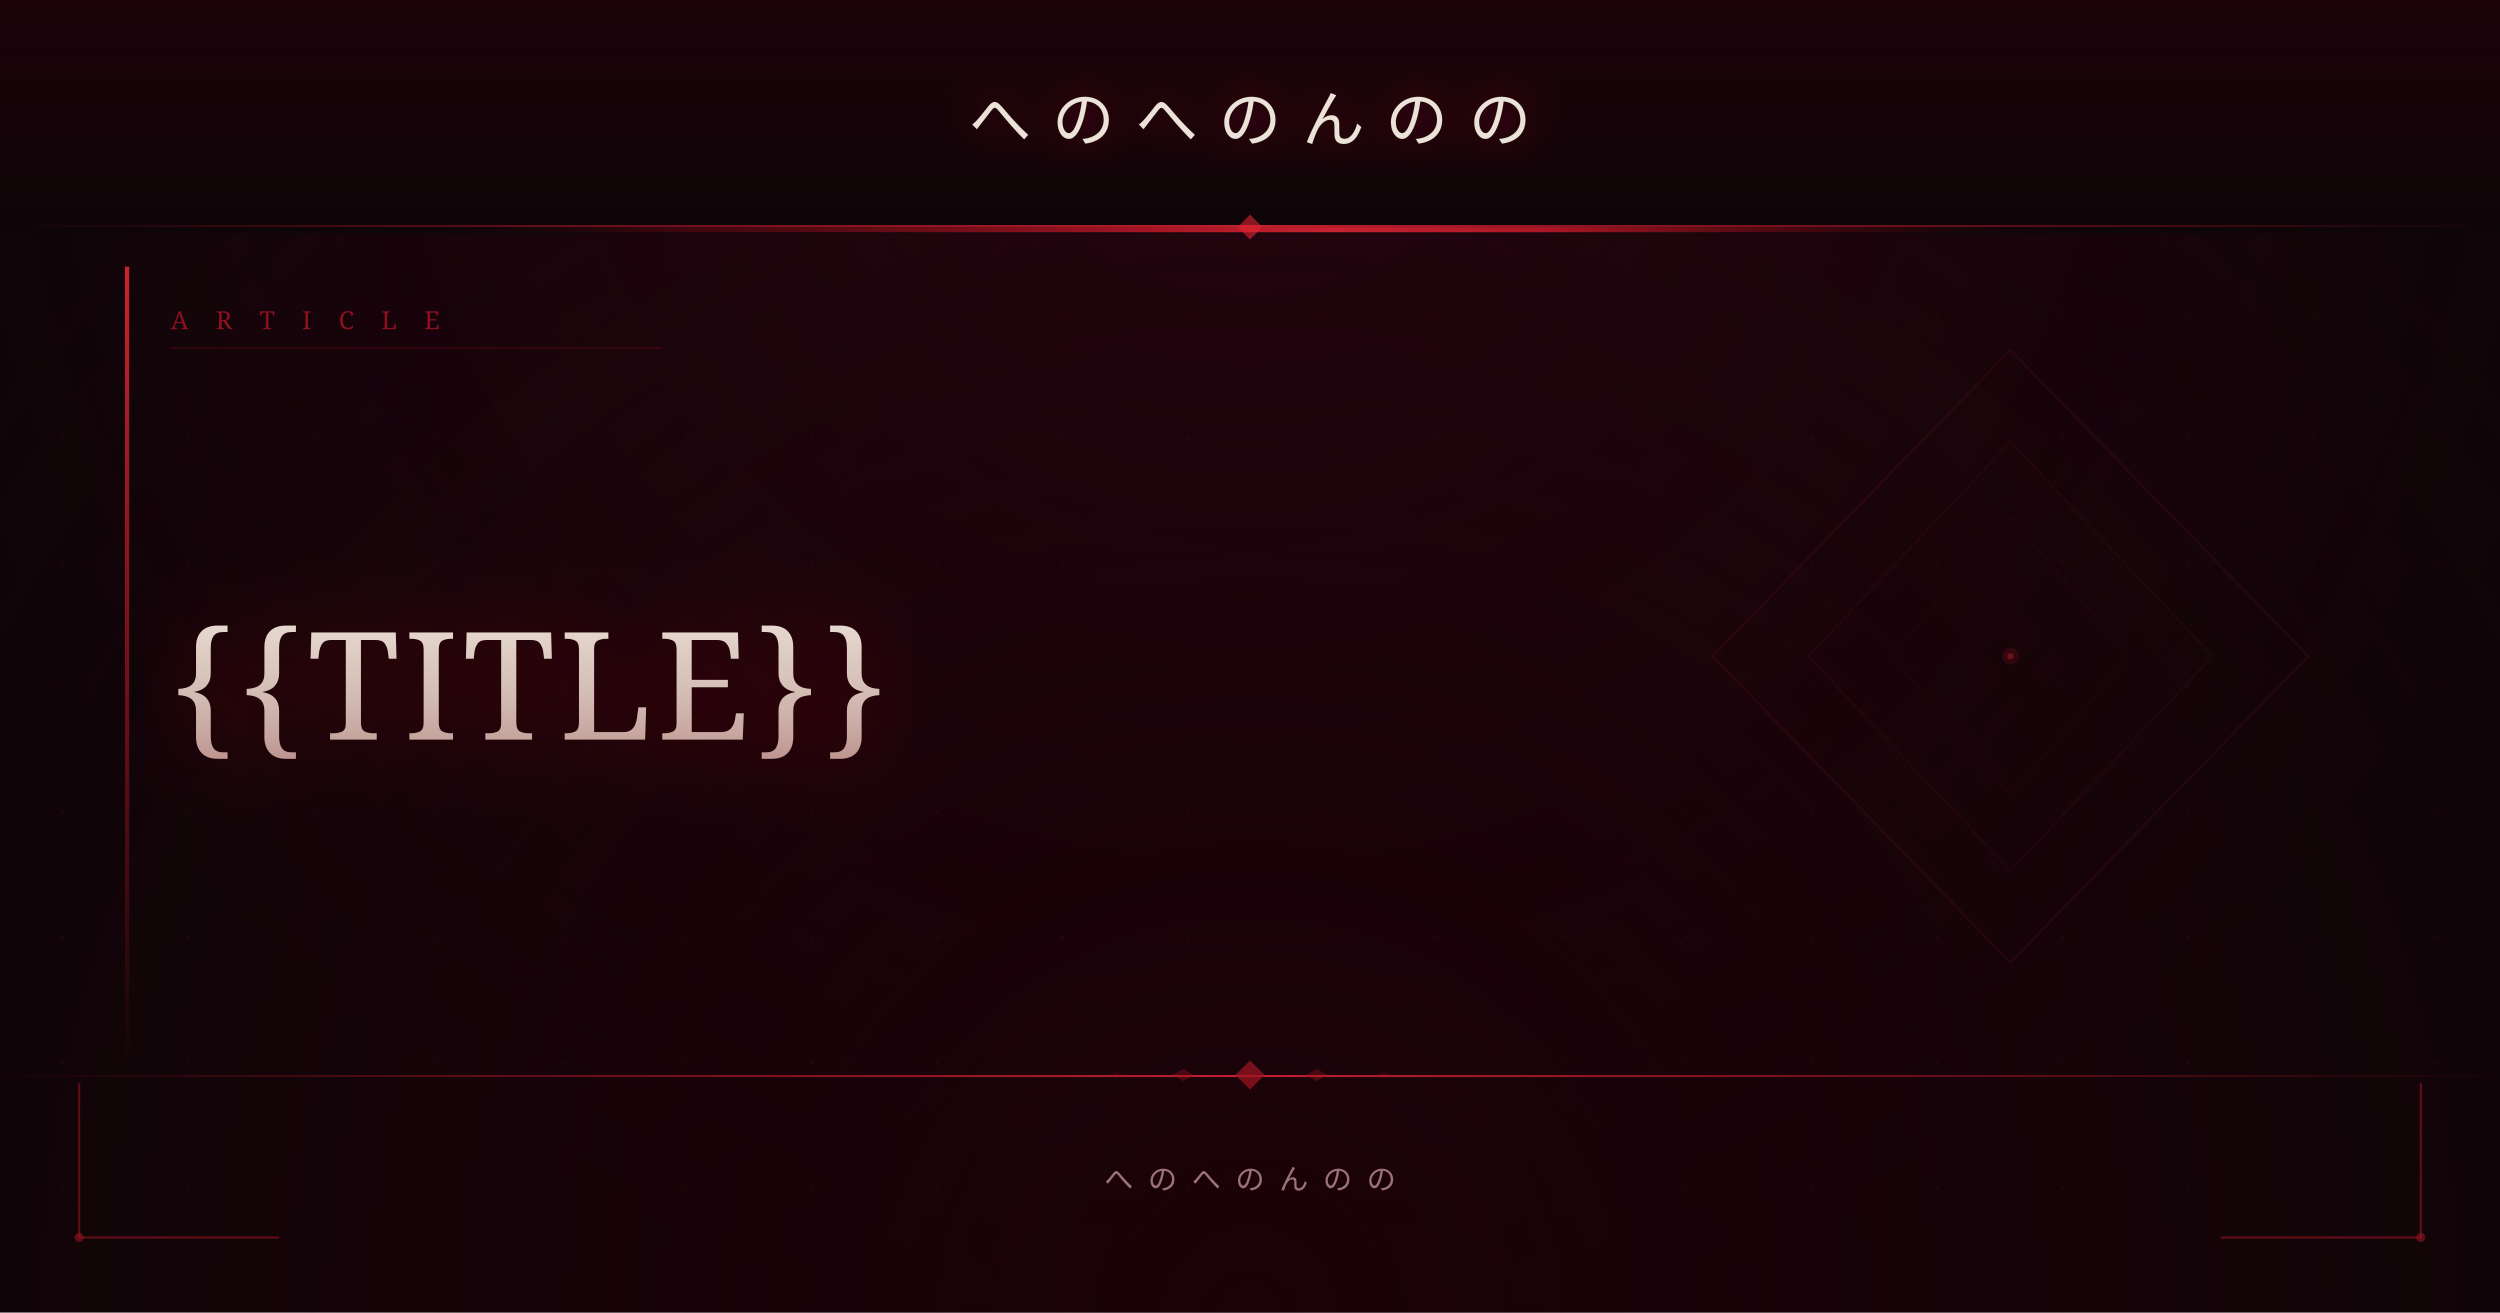
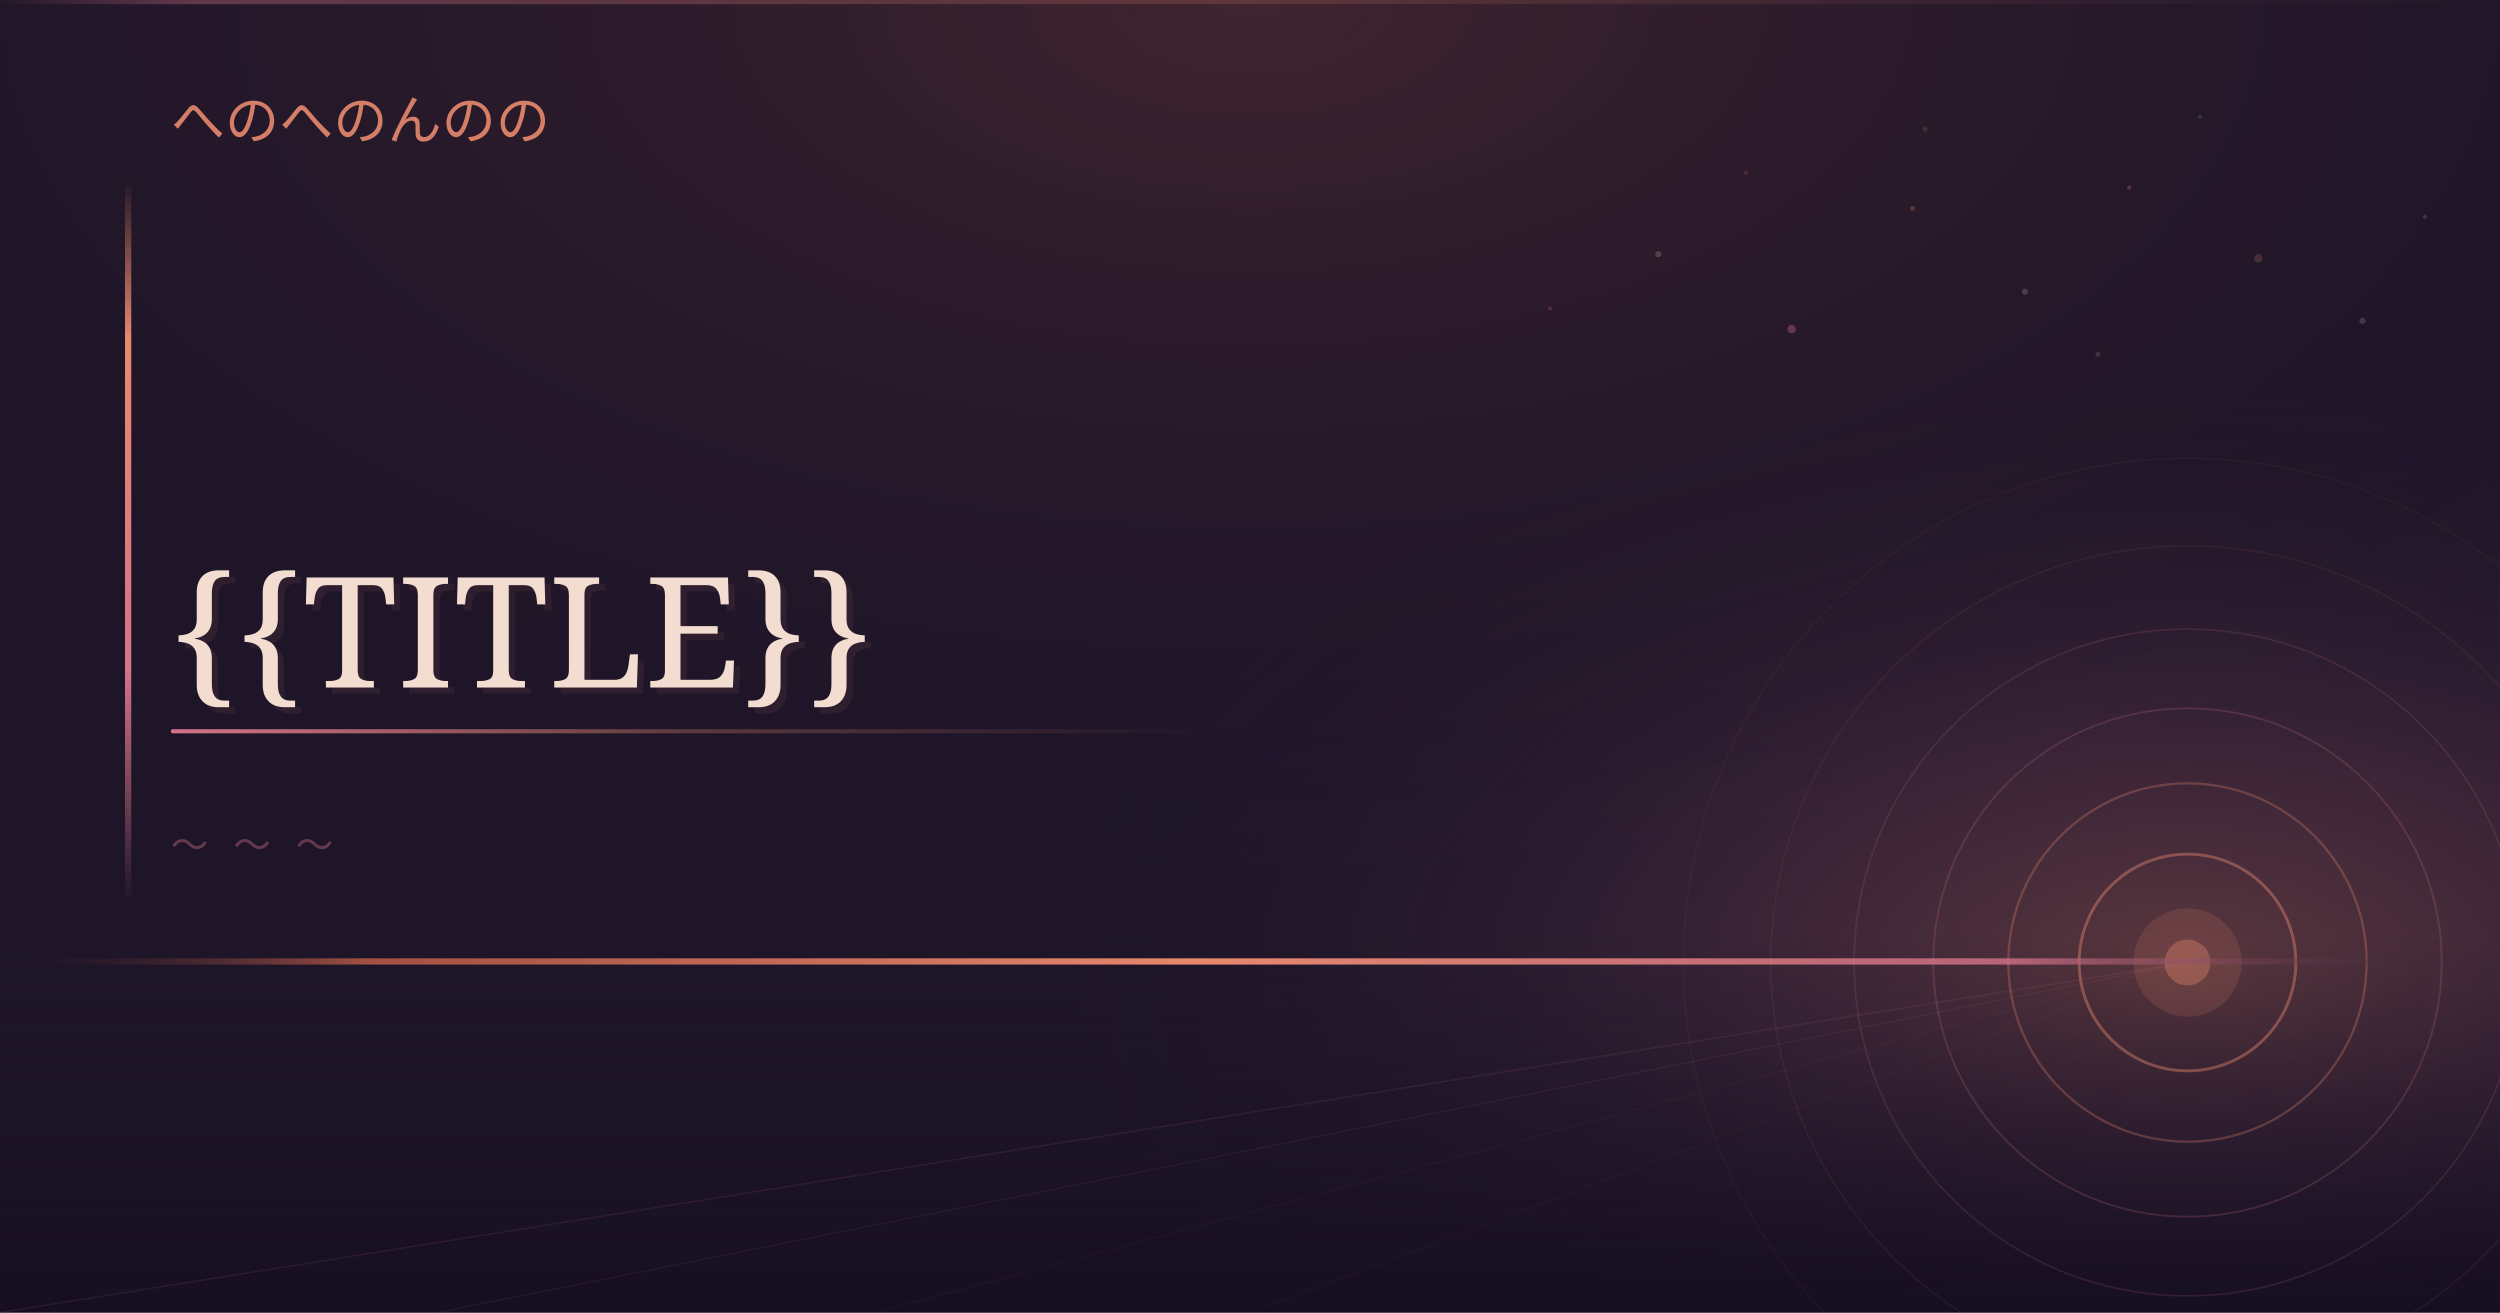
<svg xmlns="http://www.w3.org/2000/svg" width="1200" height="630" viewBox="0 0 1200 630">
  <defs>
-     <radialGradient id="rg-top" cx="600" cy="0" r="660" gradientUnits="userSpaceOnUse">
-       <stop offset="0%" stop-color="#280410" />
-       <stop offset="100%" stop-color="#280410" stop-opacity="0" />
+     <radialGradient id="g-sky" cx="50%" cy="0%" r="70%">
+       <stop offset="0%" stop-color="#c4604a" stop-opacity="0.20" />
+       <stop offset="100%" stop-color="#1e1528" stop-opacity="0" />
    </radialGradient>
-     <radialGradient id="rg-bot" cx="600" cy="630" r="756" gradientUnits="userSpaceOnUse">
-       <stop offset="0%" stop-color="#1c0209" />
-       <stop offset="100%" stop-color="#1c0209" stop-opacity="0" />
+     <radialGradient id="g-sun" cx="87%" cy="74%" r="46%">
+       <stop offset="0%" stop-color="#e8896e" stop-opacity="0.30" />
+       <stop offset="45%" stop-color="#d4738a" stop-opacity="0.12" />
+       <stop offset="100%" stop-color="#1e1528" stop-opacity="0" />
    </radialGradient>
-     <linearGradient id="hr-grad" gradientUnits="userSpaceOnUse" x1="0" y1="0" x2="1200" y2="0">
-       <stop offset="0%" stop-color="#9b1422" stop-opacity="0" />
-       <stop offset="20%" stop-color="#9b1422" stop-opacity="0.55" />
-       <stop offset="50%" stop-color="#e02535" stop-opacity="0.85" />
-       <stop offset="80%" stop-color="#9b1422" stop-opacity="0.55" />
-       <stop offset="100%" stop-color="#9b1422" stop-opacity="0" />
+     <linearGradient id="g-horizon" x1="0" y1="0" x2="1" y2="0">
+       <stop offset="0%" stop-color="#1e1528" stop-opacity="0" />
+       <stop offset="15%" stop-color="#c4604a" stop-opacity="0.80" />
+       <stop offset="48%" stop-color="#e8896e" stop-opacity="1" />
+       <stop offset="80%" stop-color="#d4738a" stop-opacity="0.80" />
+       <stop offset="100%" stop-color="#1e1528" stop-opacity="0" />
    </linearGradient>
-     <linearGradient id="drip-grad" gradientUnits="userSpaceOnUse" x1="200" y1="0" x2="1000" y2="0">
-       <stop offset="0%" stop-color="#0e0508" stop-opacity="0" />
-       <stop offset="15%" stop-color="#640812" stop-opacity="0.6" />
-       <stop offset="45%" stop-color="#c01828" />
-       <stop offset="55%" stop-color="#e02535" />
-       <stop offset="68%" stop-color="#c01828" />
-       <stop offset="85%" stop-color="#640812" stop-opacity="0.6" />
-       <stop offset="100%" stop-color="#0e0508" stop-opacity="0" />
+     <linearGradient id="g-bar" x1="0" y1="0" x2="0" y2="1">
+       <stop offset="0%" stop-color="#e8896e" stop-opacity="0" />
+       <stop offset="22%" stop-color="#e8896e" />
+       <stop offset="68%" stop-color="#d4738a" />
+       <stop offset="100%" stop-color="#d4738a" stop-opacity="0" />
    </linearGradient>
-     <linearGradient id="blade-grad" x1="0" y1="0" x2="0" y2="1">
-       <stop offset="0%" stop-color="#e02535" stop-opacity="0.9" />
-       <stop offset="55%" stop-color="#9b1422" stop-opacity="0.65" />
-       <stop offset="100%" stop-color="#9b1422" stop-opacity="0" />
+     <linearGradient id="g-rule" x1="0" y1="0" x2="1" y2="0">
+       <stop offset="0%" stop-color="#d4738a" />
+       <stop offset="50%" stop-color="#e8896e" stop-opacity="0.30" />
+       <stop offset="100%" stop-color="#e8896e" stop-opacity="0" />
    </linearGradient>
-     <linearGradient id="hdr-bg" x1="0" y1="0" x2="0" y2="1">
-       <stop offset="0%" stop-color="#1c030a" />
-       <stop offset="100%" stop-color="#0e0508" />
+     <linearGradient id="g-floor" x1="0" y1="0" x2="0" y2="1">
+       <stop offset="0%" stop-color="#1e1528" stop-opacity="0" />
+       <stop offset="100%" stop-color="#160e22" />
    </linearGradient>
-     <linearGradient id="title-grad" gradientUnits="userSpaceOnUse" x1="0" y1="283" x2="0" y2="363">
-       <stop offset="0%" stop-color="#ede2d8" />
-       <stop offset="100%" stop-color="#c4a8a0" />
+     <linearGradient id="g-topbar" x1="0" y1="0" x2="1" y2="0">
+       <stop offset="0%" stop-color="#d4738a" stop-opacity="0" />
+       <stop offset="8%" stop-color="#d4738a" stop-opacity="0.35" />
+       <stop offset="50%" stop-color="#e8896e" stop-opacity="0.18" />
+       <stop offset="100%" stop-color="#d4738a" stop-opacity="0" />
    </linearGradient>
-     <linearGradient id="title-shimmer" gradientUnits="userSpaceOnUse" x1="0" y1="283" x2="0" y2="363">
-       <stop offset="0%" stop-color="#fff5f6" stop-opacity="0.18" />
-       <stop offset="45%" stop-color="#ede2d8" stop-opacity="0" />
-       <stop offset="100%" stop-color="#9b1422" stop-opacity="0.12" />
-     </linearGradient>
-     <pattern id="dot-pat" x="0" y="0" width="60" height="60" patternUnits="userSpaceOnUse">
-       <circle cx="30" cy="30" r="0.75" fill="#9b1422" fill-opacity="0.09" />
-     </pattern>
-     <filter id="t-blur" x="-5%" y="-60%" width="110%" height="220%">
-       <feGaussianBlur in="SourceGraphic" stdDeviation="20" />
-     </filter>
-     <filter id="s-glow" x="-18%" y="-90%" width="136%" height="280%">
-       <feGaussianBlur in="SourceAlpha" stdDeviation="10" result="blur" />
-       <feFlood flood-color="#9b1422" flood-opacity="0.78" result="col" />
-       <feComposite in="col" in2="blur" operator="in" result="glow" />
-       <feMerge>
-         <feMergeNode in="glow" />
-         <feMergeNode in="SourceGraphic" />
-       </feMerge>
-     </filter>
  </defs>
-   <rect width="1200" height="630" fill="#0e0508" />
-   <rect width="1200" height="630" fill="url(#rg-top)" />
-   <rect width="1200" height="630" fill="url(#rg-bot)" />
-   <rect width="1200" height="630" fill="url(#dot-pat)" />
-   <polyline points="38,110 38,36 134,36" fill="none" stroke="#9b1422" stroke-width="1" stroke-opacity="0.58" />
-   <polyline points="1066,36 1162,36 1162,110" fill="none" stroke="#9b1422" stroke-width="1" stroke-opacity="0.58" />
-   <polyline points="38,520 38,594 134,594" fill="none" stroke="#9b1422" stroke-width="1" stroke-opacity="0.58" />
-   <polyline points="1066,594 1162,594 1162,520" fill="none" stroke="#9b1422" stroke-width="1" stroke-opacity="0.58" />
-   <circle cx="38" cy="36" r="2.2" fill="#9b1422" fill-opacity="0.55" />
-   <circle cx="1162" cy="36" r="2.2" fill="#9b1422" fill-opacity="0.55" />
-   <circle cx="38" cy="594" r="2.2" fill="#9b1422" fill-opacity="0.55" />
-   <circle cx="1162" cy="594" r="2.2" fill="#9b1422" fill-opacity="0.55" />
-   <rect x="0" y="0" width="1200" height="112" fill="url(#hdr-bg)" />
-   <text x="600" y="68" font-family="serif" font-size="30" fill="#ede2d8" text-anchor="middle" letter-spacing="10" filter="url(#s-glow)">へのへのんのの</text>
-   <rect x="0" y="108" width="1200" height="1" fill="url(#hr-grad)" />
-   <rect x="200" y="109" width="800" height="2.5" fill="url(#drip-grad)" opacity="0.88" />
-   <polygon points="600,103 606,109 600,115 594,109" fill="#e02535" fill-opacity="0.58" />
-   <rect x="60" y="128" width="2" height="385" fill="url(#blade-grad)" />
-   <polygon points="965,168 1108,315 965,462 822,315" fill="none" stroke="#9b1422" stroke-width="0.9" stroke-opacity="0.15" />
-   <polygon points="965,212 1062,315 965,418 868,315" fill="none" stroke="#9b1422" stroke-width="0.8" stroke-opacity="0.10" />
-   <polygon points="965,248 1022,315 965,382 908,315" fill="none" stroke="#9b1422" stroke-width="0.7" stroke-opacity="0.07" />
-   <circle cx="965" cy="315" r="4" fill="#9b1422" fill-opacity="0.20" />
-   <circle cx="965" cy="315" r="1.5" fill="#e02535" fill-opacity="0.35" />
-   <text x="82" y="158" font-family="serif" font-size="12" fill="#9b1422" letter-spacing="5" fill-opacity="0.88">A R T I C L E</text>
-   <line x1="82" y1="167" x2="318" y2="167" stroke="#9b1422" stroke-width="0.5" stroke-opacity="0.38" />
-   <text x="82" y="355" font-family="serif" font-size="72" fill="#9b1422" fill-opacity="0.55" letter-spacing="2" filter="url(#t-blur)">{{TITLE}}</text>
-   <text x="82" y="355" font-family="serif" font-size="72" fill="url(#title-grad)" letter-spacing="2">{{TITLE}}</text>
-   <text x="82" y="355" font-family="serif" font-size="72" fill="url(#title-shimmer)" letter-spacing="2">{{TITLE}}</text>
-   <rect x="0" y="516" width="1200" height="1" fill="url(#hr-grad)" />
-   <polygon points="600,509 607,516 600,523 593,516" fill="#9b1422" fill-opacity="0.72" />
-   <polygon points="568,513 573,516 568,519 563,516" fill="#9b1422" fill-opacity="0.36" />
-   <polygon points="632,513 637,516 632,519 627,516" fill="#9b1422" fill-opacity="0.36" />
-   <polygon points="536,514.5 540,516 536,517.5 532,516" fill="#9b1422" fill-opacity="0.18" />
-   <polygon points="664,514.5 668,516 664,517.5 660,516" fill="#9b1422" fill-opacity="0.18" />
-   <text x="600" y="571" font-family="serif" font-size="14" fill="#9a7278" text-anchor="middle" letter-spacing="7">へのへのんのの</text>
+   <rect width="1200" height="630" fill="#1e1528" />
+   <rect width="1200" height="630" fill="url(#g-sky)" />
+   <rect width="1200" height="630" fill="url(#g-sun)" />
+   <rect x="0" y="450" width="1200" height="180" fill="url(#g-floor)" />
+   <rect x="0" y="0" width="1200" height="2" fill="url(#g-topbar)" />
+   <circle cx="1050" cy="462" r="242" fill="none" stroke="#c4604a" stroke-width="0.6" opacity="0.08" />
+   <circle cx="1050" cy="462" r="200" fill="none" stroke="#c4604a" stroke-width="0.7" opacity="0.11" />
+   <circle cx="1050" cy="462" r="160" fill="none" stroke="#d4738a" stroke-width="0.8" opacity="0.15" />
+   <circle cx="1050" cy="462" r="122" fill="none" stroke="#d4738a" stroke-width="0.9" opacity="0.20" />
+   <circle cx="1050" cy="462" r="86" fill="none" stroke="#e8896e" stroke-width="1.1" opacity="0.28" />
+   <circle cx="1050" cy="462" r="52" fill="none" stroke="#e8896e" stroke-width="1.4" opacity="0.42" />
+   <circle cx="1050" cy="462" r="26" fill="#e8896e" opacity="0.15" />
+   <circle cx="1050" cy="462" r="11" fill="#e8896e" opacity="0.35" />
+   <line x1="0" y1="630" x2="1050" y2="462" stroke="#d4738a" stroke-width="0.7" opacity="0.11" />
+   <line x1="210" y1="630" x2="1050" y2="462" stroke="#d4738a" stroke-width="0.6" opacity="0.09" />
+   <line x1="420" y1="630" x2="1050" y2="462" stroke="#c4604a" stroke-width="0.5" opacity="0.07" />
+   <line x1="600" y1="630" x2="1050" y2="462" stroke="#c4604a" stroke-width="0.5" opacity="0.06" />
+   <rect x="0" y="460" width="1200" height="3" fill="url(#g-horizon)" />
+   <rect x="60" y="88" width="3" height="344" fill="url(#g-bar)" />
+   <circle cx="796" cy="122" r="1.5" fill="#f2ddd0" opacity="0.20" />
+   <circle cx="860" cy="158" r="2.0" fill="#d4738a" opacity="0.36" />
+   <circle cx="918" cy="100" r="1.2" fill="#e8896e" opacity="0.26" />
+   <circle cx="972" cy="140" r="1.5" fill="#f2ddd0" opacity="0.18" />
+   <circle cx="1022" cy="90" r="1.0" fill="#d4738a" opacity="0.30" />
+   <circle cx="1084" cy="124" r="2.0" fill="#e8896e" opacity="0.20" />
+   <circle cx="1134" cy="154" r="1.5" fill="#f2ddd0" opacity="0.17" />
+   <circle cx="1164" cy="104" r="1.0" fill="#d4738a" opacity="0.26" />
+   <circle cx="838" cy="83" r="1.0" fill="#e8896e" opacity="0.18" />
+   <circle cx="1007" cy="170" r="1.2" fill="#f2ddd0" opacity="0.14" />
+   <circle cx="744" cy="148" r="1.0" fill="#d4738a" opacity="0.22" />
+   <circle cx="924" cy="62" r="1.2" fill="#e8896e" opacity="0.16" />
+   <circle cx="1056" cy="56" r="1.0" fill="#f2ddd0" opacity="0.12" />
+   <text x="82" y="67" font-family="serif" font-size="26" fill="#e8896e" opacity="0.90">へのへのんのの</text>
+   <text x="85" y="333" font-family="serif" font-size="74" fill="#e8896e" opacity="0.08">{{TITLE}}</text>
+   <text x="82" y="330" font-family="serif" font-size="74" fill="#f2ddd0">{{TITLE}}</text>
+   <rect x="82" y="350" width="500" height="2" fill="url(#g-rule)" rx="1" />
+   <text x="82" y="412" font-family="serif" font-size="18" letter-spacing="12" fill="#d4738a" opacity="0.38">〜〜〜</text>
</svg>
